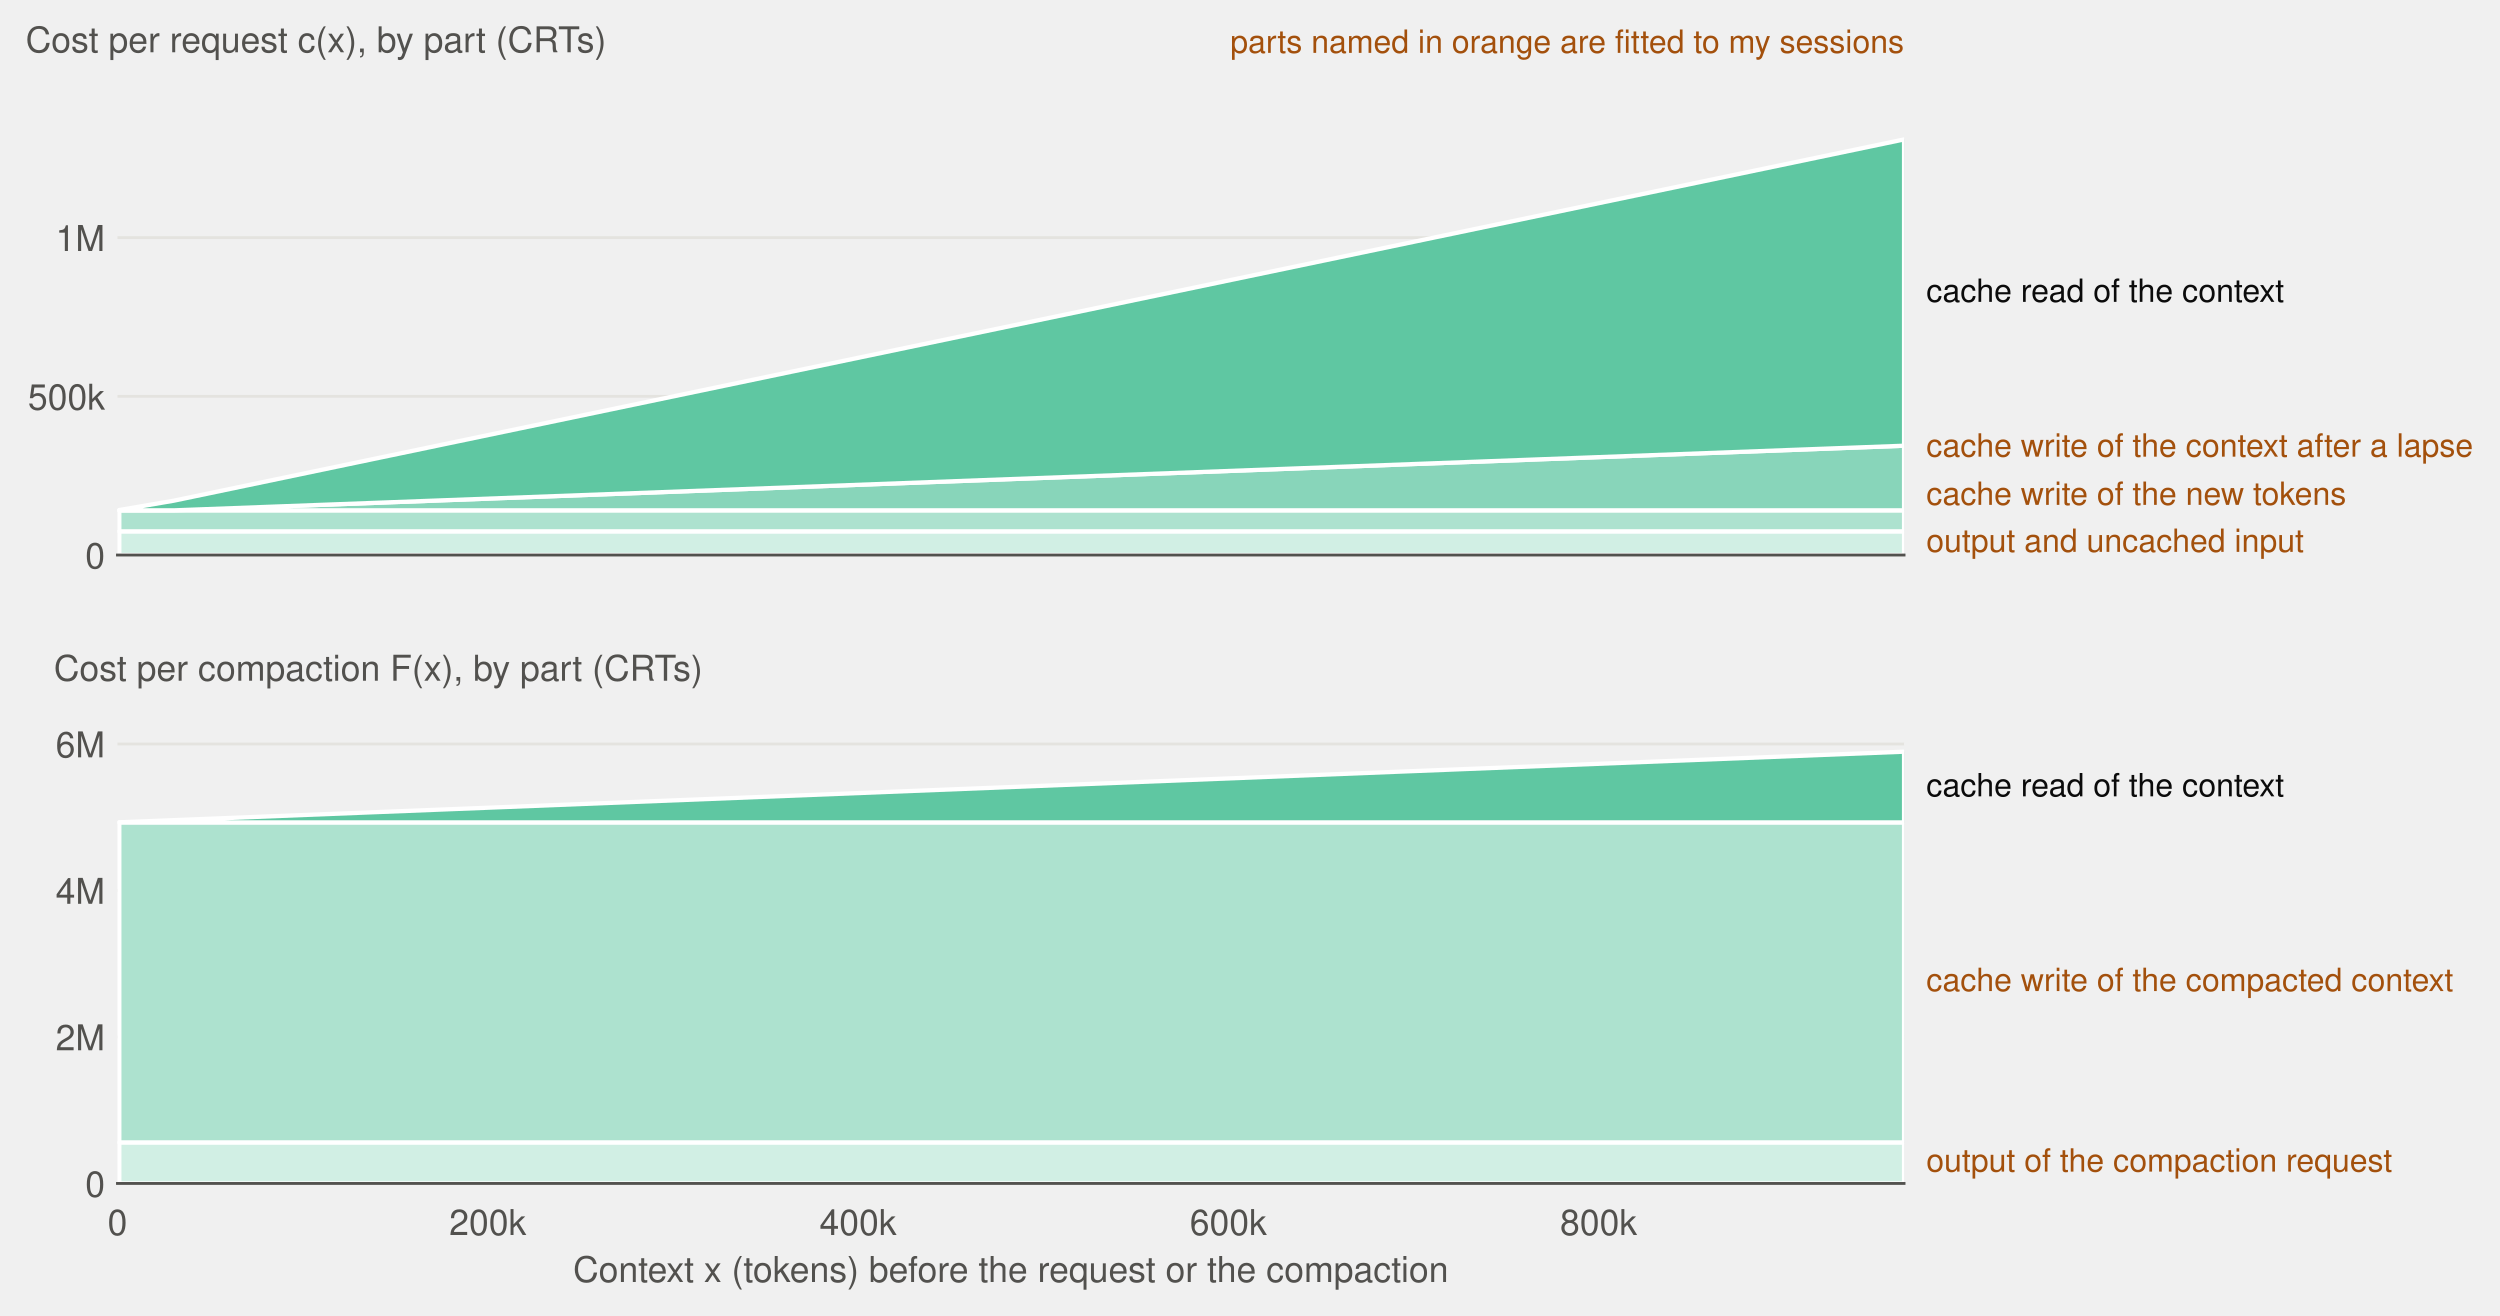
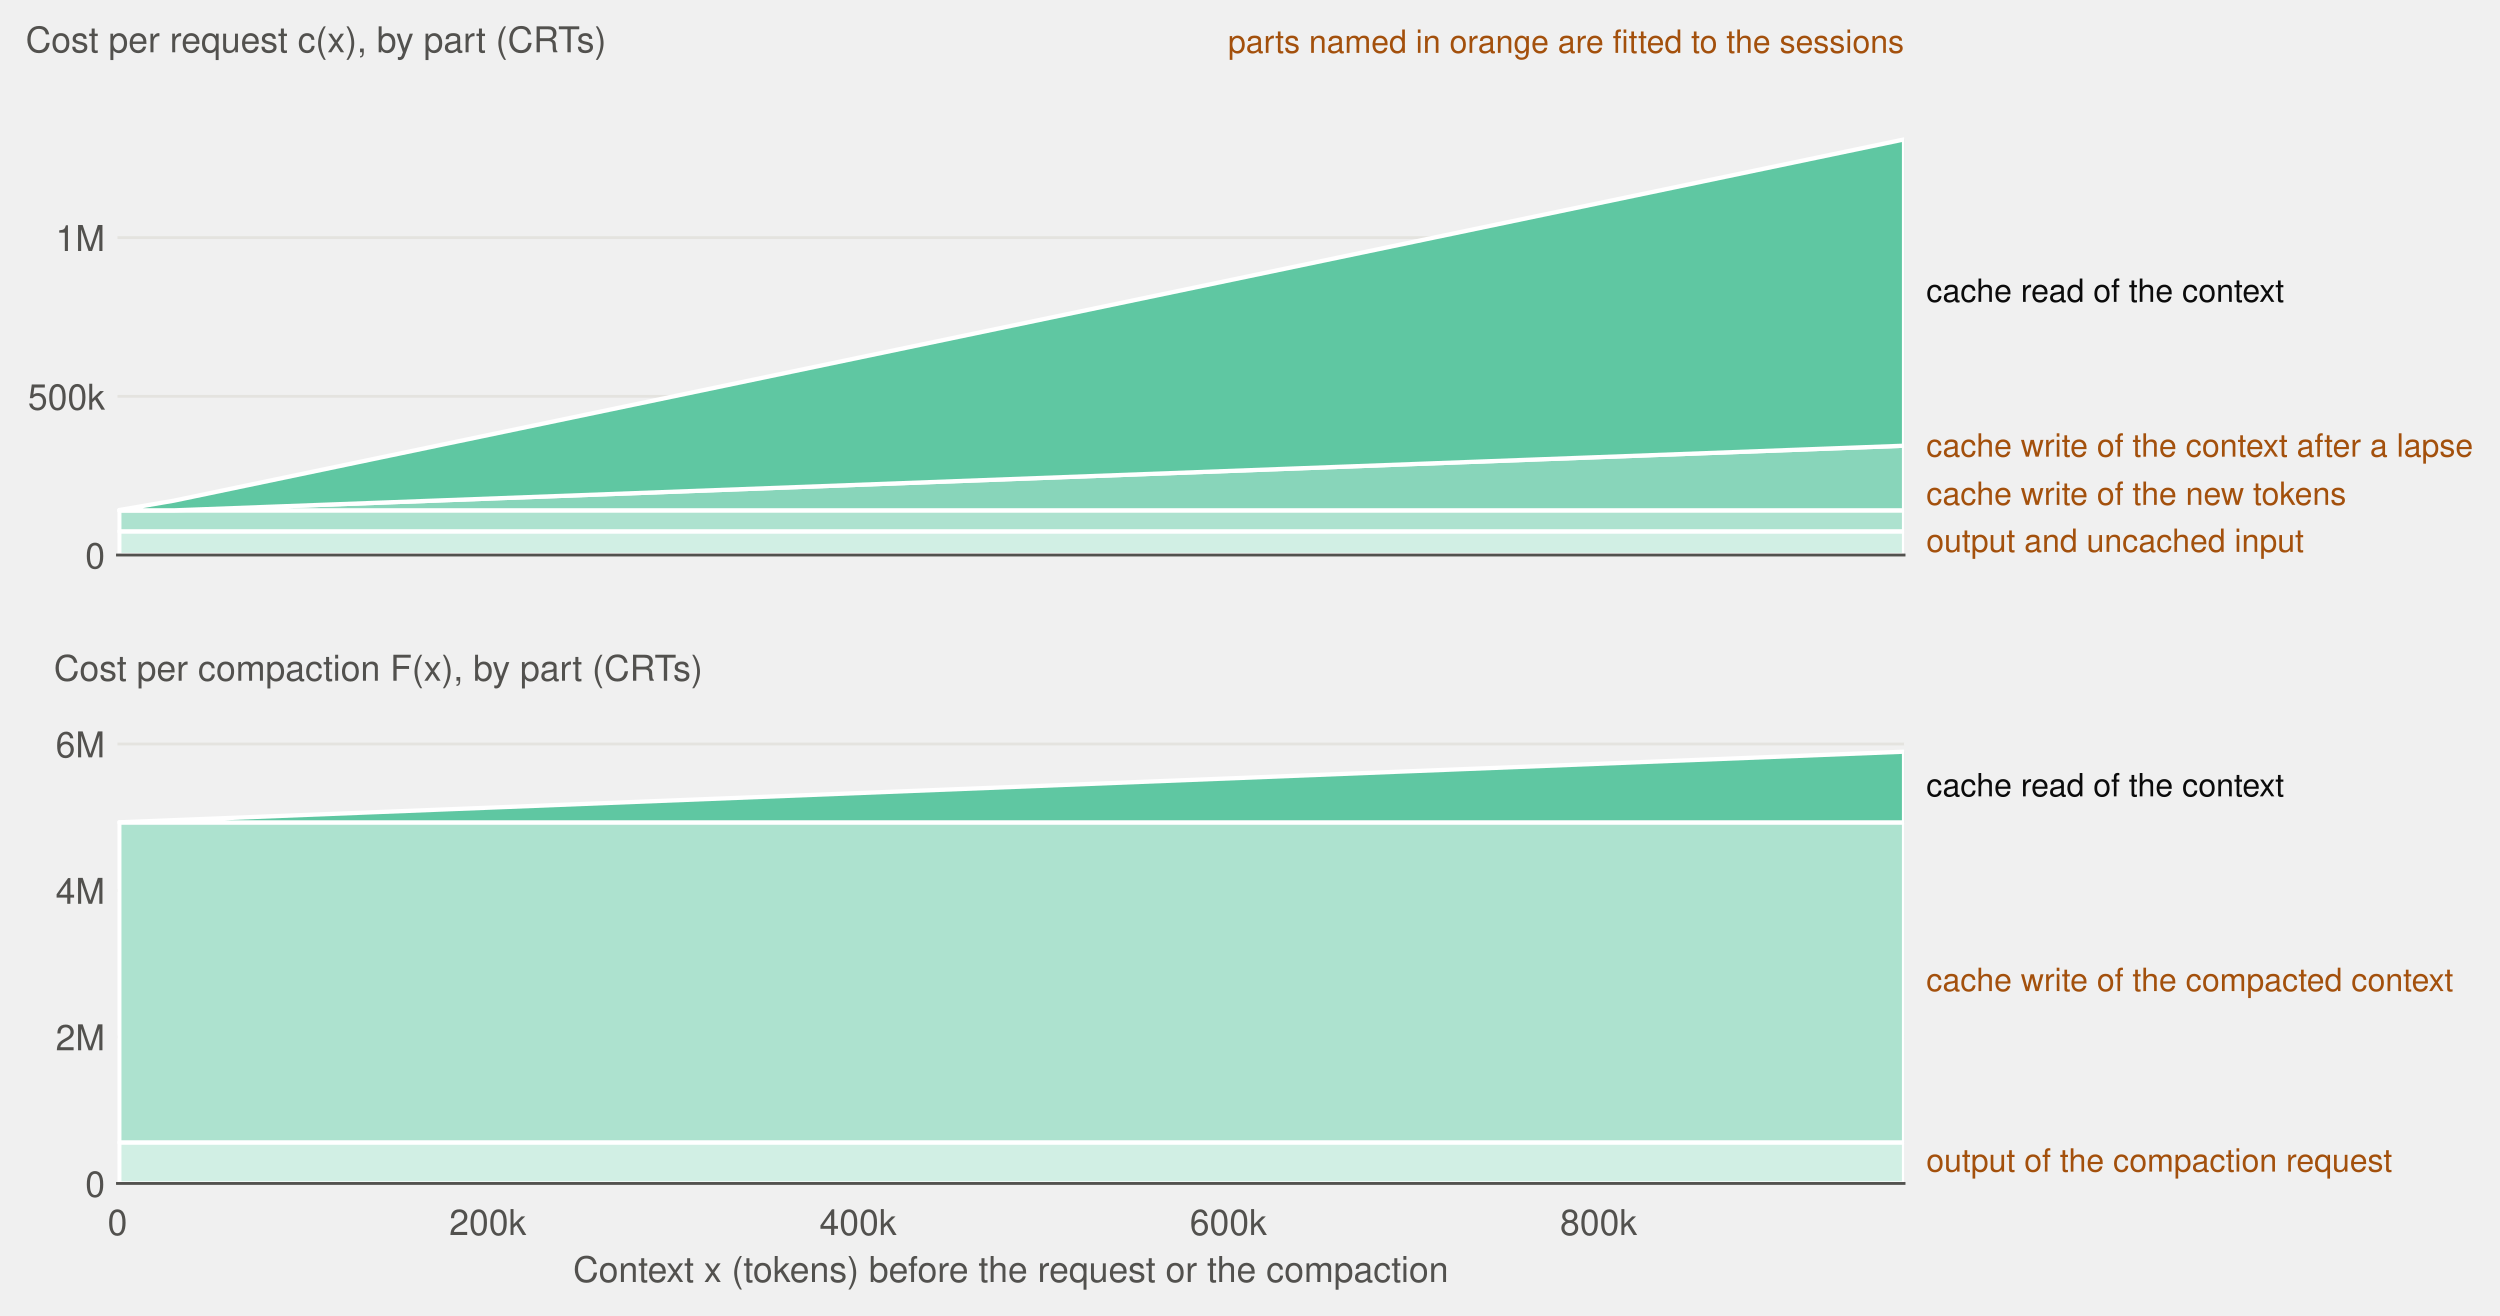
<svg xmlns="http://www.w3.org/2000/svg" xmlns:xlink="http://www.w3.org/1999/xlink" width="702.739pt" height="369.644pt" viewBox="0 0 702.739 369.644" version="1.1">
  <defs>
    <style type="text/css">*{stroke-linejoin: round; stroke-linecap: butt}</style>
  </defs>
  <g id="figure_1">
    <g id="patch_1">
      <path d="M 0 369.644  L 702.739 369.644  L 702.739 0  L 0 0  L 0 369.644  z " style="fill: none" />
    </g>
    <g id="axes_1">
      <g id="patch_2">
        <path d="M 33.02 156.017  L 535.22 156.017  L 535.22 22.197  L 33.02 22.197  L 33.02 156.017  z " style="fill: none" />
      </g>
      <g id="matplotlib.axis_1">
        <g id="xtick_1">
          <g id="line2d_1" />
        </g>
        <g id="xtick_2">
          <g id="line2d_2" />
        </g>
        <g id="xtick_3">
          <g id="line2d_3" />
        </g>
        <g id="xtick_4">
          <g id="line2d_4" />
        </g>
        <g id="xtick_5">
          <g id="line2d_5" />
        </g>
      </g>
      <g id="matplotlib.axis_2">
        <g id="ytick_1">
          <g id="line2d_6">
            <path d="M 33.02 156.017  L 535.22 156.017  " clip-path="url(#pb35b77650a)" style="fill: none; stroke: #e4e3df; stroke-width: 0.8; stroke-linecap: square" />
          </g>
          <g id="line2d_7" />
          <g id="text_1">
            <text style="font-size: 10px; font-family: 'Helvetica', 'Arial', 'DejaVu Sans'; text-anchor: end; fill: #52514e" x="29.52" y="159.767" transform="rotate(-0 29.52 159.7673)">0</text>
          </g>
        </g>
        <g id="ytick_2">
          <g id="line2d_8">
            <path d="M 33.02 111.41  L 535.22 111.41  " clip-path="url(#pb35b77650a)" style="fill: none; stroke: #e4e3df; stroke-width: 0.8; stroke-linecap: square" />
          </g>
          <g id="line2d_9" />
          <g id="text_2">
            <text style="font-size: 10px; font-family: 'Helvetica', 'Arial', 'DejaVu Sans'; text-anchor: end; fill: #52514e" x="29.52" y="115.16" transform="rotate(-0 29.52 115.1604)">500k</text>
          </g>
        </g>
        <g id="ytick_3">
          <g id="line2d_10">
            <path d="M 33.02 66.803  L 535.22 66.803  " clip-path="url(#pb35b77650a)" style="fill: none; stroke: #e4e3df; stroke-width: 0.8; stroke-linecap: square" />
          </g>
          <g id="line2d_11" />
          <g id="text_3">
            <text style="font-size: 10px; font-family: 'Helvetica', 'Arial', 'DejaVu Sans'; text-anchor: end; fill: #52514e" x="29.52" y="70.553" transform="rotate(-0 29.52 70.55347)">1M</text>
          </g>
        </g>
        <g id="text_4">
          <text style="font-size: 10px; font-family: 'Helvetica', 'Arial', 'DejaVu Sans'; text-anchor: start; fill: #52514e" x="7.2" y="14.7" transform="rotate(-0 7.2 14.7)">Cost per request c(x), by part (CRTs)</text>
        </g>
      </g>
      <g id="FillBetweenPolyCollection_1">
        <defs>
          <path id="m4edc5b7553" d="M 33.54 -220.285  L 33.54 -213.627  L 48.861 -213.627  L 107.162 -213.627  L 397.31 -213.627  L 535.22 -213.627  L 535.22 -220.285  L 535.22 -220.285  L 397.31 -220.285  L 107.162 -220.285  L 48.861 -220.285  L 33.54 -220.285  z " style="stroke: #ffffff; stroke-width: 1.2" />
        </defs>
        <g clip-path="url(#pb35b77650a)">
          <use xlink:href="#m4edc5b7553" x="0" y="369.644" style="fill: #d1efe4; stroke: #ffffff; stroke-width: 1.2" />
        </g>
      </g>
      <g id="FillBetweenPolyCollection_2">
        <defs>
          <path id="m023cc55c26" d="M 33.54 -226.188  L 33.54 -220.285  L 48.861 -220.285  L 107.162 -220.285  L 397.31 -220.285  L 535.22 -220.285  L 535.22 -226.188  L 535.22 -226.188  L 397.31 -226.188  L 107.162 -226.188  L 48.861 -226.188  L 33.54 -226.188  z " style="stroke: #ffffff; stroke-width: 1.2" />
        </defs>
        <g clip-path="url(#pb35b77650a)">
          <use xlink:href="#m023cc55c26" x="0" y="369.644" style="fill: #ade2cf; stroke: #ffffff; stroke-width: 1.2" />
        </g>
      </g>
      <g id="FillBetweenPolyCollection_3">
        <defs>
          <path id="m940abae665" d="M 33.54 -226.188  L 33.54 -226.188  L 48.861 -226.188  L 107.162 -226.188  L 397.31 -226.188  L 535.22 -226.188  L 535.22 -244.357  L 535.22 -244.357  L 397.31 -239.205  L 107.162 -228.366  L 48.861 -226.188  L 33.54 -226.188  z " style="stroke: #ffffff; stroke-width: 1.2" />
        </defs>
        <g clip-path="url(#pb35b77650a)">
          <use xlink:href="#m940abae665" x="0" y="369.644" style="fill: #88d5ba; stroke: #ffffff; stroke-width: 1.2" />
        </g>
      </g>
      <g id="FillBetweenPolyCollection_4">
        <defs>
          <path id="m625e6e46c0" d="M 33.54 -226.277  L 33.54 -226.188  L 48.861 -226.188  L 107.162 -228.366  L 397.31 -239.205  L 535.22 -244.357  L 535.22 -330.448  L 535.22 -330.448  L 397.31 -301.655  L 107.162 -241.076  L 48.861 -228.903  L 33.54 -226.277  z " style="stroke: #ffffff; stroke-width: 1.2" />
        </defs>
        <g clip-path="url(#pb35b77650a)">
          <use xlink:href="#m625e6e46c0" x="0" y="369.644" style="fill: #5fc7a2; stroke: #ffffff; stroke-width: 1.2" />
        </g>
      </g>
      <g id="patch_3">
        <path d="M 33.02 156.017  L 535.22 156.017  " style="fill: none; stroke: #52514e; stroke-width: 0.8; stroke-linejoin: miter; stroke-linecap: square" />
      </g>
      <g id="text_5">
        <text style="font-size: 9px; font-family: 'Helvetica', 'Arial', 'DejaVu Sans'; text-anchor: start; fill: #a3500c" x="541.465" y="155.125" transform="rotate(-0 541.465 155.1253)">output and uncached input</text>
      </g>
      <g id="text_6">
        <text style="font-size: 9px; font-family: 'Helvetica', 'Arial', 'DejaVu Sans'; text-anchor: start; fill: #a3500c" x="541.465" y="141.917" transform="rotate(-0 541.465 141.9166)">cache write of the new tokens</text>
      </g>
      <g id="text_7">
        <text style="font-size: 9px; font-family: 'Helvetica', 'Arial', 'DejaVu Sans'; text-anchor: start; fill: #a3500c" x="541.465" y="128.361" transform="rotate(-0 541.465 128.3612)">cache write of the context after a lapse</text>
      </g>
      <g id="text_8">
        <text style="font-size: 9px; font-family: 'Helvetica', 'Arial', 'DejaVu Sans'; text-anchor: start; fill: #0b0b0b" x="541.465" y="84.852" transform="rotate(-0 541.465 84.85201)">cache read of the context</text>
      </g>
      <g id="text_9">
-         <text style="font-size: 9px; font-family: 'Helvetica', 'Arial', 'DejaVu Sans'; text-anchor: end; fill: #a3500c" x="535.22" y="14.852" transform="rotate(-0 535.22 14.8525)">parts named in orange are fitted to my sessions</text>
+         <text style="font-size: 9px; font-family: 'Helvetica', 'Arial', 'DejaVu Sans'; text-anchor: end; fill: #a3500c" x="535.22" y="14.852" transform="rotate(-0 535.22 14.8525)">parts named in orange are fitted to the sessions</text>
      </g>
    </g>
    <g id="axes_2">
      <g id="patch_4">
        <path d="M 33.02 332.661  L 535.22 332.661  L 535.22 198.84  L 33.02 198.84  L 33.02 332.661  z " style="fill: none" />
      </g>
      <g id="matplotlib.axis_3">
        <g id="xtick_6">
          <g id="line2d_12" />
          <g id="text_10">
            <text style="font-size: 10px; font-family: 'Helvetica', 'Arial', 'DejaVu Sans'; text-anchor: middle; fill: #52514e" x="33.02" y="347.161" transform="rotate(-0 33.02 347.1606)">0</text>
          </g>
        </g>
        <g id="xtick_7">
          <g id="line2d_13" />
          <g id="text_11">
            <text style="font-size: 10px; font-family: 'Helvetica', 'Arial', 'DejaVu Sans'; text-anchor: middle; fill: #52514e" x="137.103" y="347.161" transform="rotate(-0 137.1029 347.1606)">200k</text>
          </g>
        </g>
        <g id="xtick_8">
          <g id="line2d_14" />
          <g id="text_12">
            <text style="font-size: 10px; font-family: 'Helvetica', 'Arial', 'DejaVu Sans'; text-anchor: middle; fill: #52514e" x="241.186" y="347.161" transform="rotate(-0 241.1858 347.1606)">400k</text>
          </g>
        </g>
        <g id="xtick_9">
          <g id="line2d_15" />
          <g id="text_13">
            <text style="font-size: 10px; font-family: 'Helvetica', 'Arial', 'DejaVu Sans'; text-anchor: middle; fill: #52514e" x="345.269" y="347.161" transform="rotate(-0 345.2687 347.1606)">600k</text>
          </g>
        </g>
        <g id="xtick_10">
          <g id="line2d_16" />
          <g id="text_14">
            <text style="font-size: 10px; font-family: 'Helvetica', 'Arial', 'DejaVu Sans'; text-anchor: middle; fill: #52514e" x="449.352" y="347.161" transform="rotate(-0 449.3516 347.1606)">800k</text>
          </g>
        </g>
        <g id="text_15">
          <text style="font-size: 10px; font-family: 'Helvetica', 'Arial', 'DejaVu Sans'; text-anchor: middle; fill: #52514e" x="284.12" y="360.36" transform="rotate(-0 284.12 360.3598)">Context x (tokens) before the request or the compaction</text>
        </g>
      </g>
      <g id="matplotlib.axis_4">
        <g id="ytick_4">
          <g id="line2d_17">
            <path d="M 33.02 332.661  L 535.22 332.661  " clip-path="url(#p0ae1b6fc11)" style="fill: none; stroke: #e4e3df; stroke-width: 0.8; stroke-linecap: square" />
          </g>
          <g id="line2d_18" />
          <g id="text_16">
            <text style="font-size: 10px; font-family: 'Helvetica', 'Arial', 'DejaVu Sans'; text-anchor: end; fill: #52514e" x="29.52" y="336.411" transform="rotate(-0 29.52 336.4106)">0</text>
          </g>
        </g>
        <g id="ytick_5">
          <g id="line2d_19">
            <path d="M 33.02 291.485  L 535.22 291.485  " clip-path="url(#p0ae1b6fc11)" style="fill: none; stroke: #e4e3df; stroke-width: 0.8; stroke-linecap: square" />
          </g>
          <g id="line2d_20" />
          <g id="text_17">
            <text style="font-size: 10px; font-family: 'Helvetica', 'Arial', 'DejaVu Sans'; text-anchor: end; fill: #52514e" x="29.52" y="295.235" transform="rotate(-0 29.52 295.235)">2M</text>
          </g>
        </g>
        <g id="ytick_6">
          <g id="line2d_21">
            <path d="M 33.02 250.309  L 535.22 250.309  " clip-path="url(#p0ae1b6fc11)" style="fill: none; stroke: #e4e3df; stroke-width: 0.8; stroke-linecap: square" />
          </g>
          <g id="line2d_22" />
          <g id="text_18">
            <text style="font-size: 10px; font-family: 'Helvetica', 'Arial', 'DejaVu Sans'; text-anchor: end; fill: #52514e" x="29.52" y="254.059" transform="rotate(-0 29.52 254.0594)">4M</text>
          </g>
        </g>
        <g id="ytick_7">
          <g id="line2d_23">
            <path d="M 33.02 209.134  L 535.22 209.134  " clip-path="url(#p0ae1b6fc11)" style="fill: none; stroke: #e4e3df; stroke-width: 0.8; stroke-linecap: square" />
          </g>
          <g id="line2d_24" />
          <g id="text_19">
            <text style="font-size: 10px; font-family: 'Helvetica', 'Arial', 'DejaVu Sans'; text-anchor: end; fill: #52514e" x="29.52" y="212.884" transform="rotate(-0 29.52 212.8838)">6M</text>
          </g>
        </g>
        <g id="text_20">
          <text style="font-size: 10px; font-family: 'Helvetica', 'Arial', 'DejaVu Sans'; text-anchor: start; fill: #52514e" x="15.12" y="191.343" transform="rotate(-0 15.12 191.3433)">Cost per compaction F(x), by part (CRTs)</text>
        </g>
      </g>
      <g id="FillBetweenPolyCollection_5">
        <defs>
          <path id="m300d00f673" d="M 33.54 -48.529  L 33.54 -36.984  L 48.861 -36.984  L 107.162 -36.984  L 397.31 -36.984  L 535.22 -36.984  L 535.22 -48.529  L 535.22 -48.529  L 397.31 -48.529  L 107.162 -48.529  L 48.861 -48.529  L 33.54 -48.529  z " style="stroke: #ffffff; stroke-width: 1.2" />
        </defs>
        <g clip-path="url(#p0ae1b6fc11)">
          <use xlink:href="#m300d00f673" x="0" y="369.644" style="fill: #d1efe4; stroke: #ffffff; stroke-width: 1.2" />
        </g>
      </g>
      <g id="FillBetweenPolyCollection_6">
        <defs>
          <path id="med76834272" d="M 33.54 -138.479  L 33.54 -48.529  L 48.861 -48.529  L 107.162 -48.529  L 397.31 -48.529  L 535.22 -48.529  L 535.22 -138.479  L 535.22 -138.479  L 397.31 -138.479  L 107.162 -138.479  L 48.861 -138.479  L 33.54 -138.479  z " style="stroke: #ffffff; stroke-width: 1.2" />
        </defs>
        <g clip-path="url(#p0ae1b6fc11)">
          <use xlink:href="#med76834272" x="0" y="369.644" style="fill: #ade2cf; stroke: #ffffff; stroke-width: 1.2" />
        </g>
      </g>
      <g id="FillBetweenPolyCollection_7">
        <defs>
          <path id="mf8017d0548" d="M 33.54 -138.499  L 33.54 -138.479  L 48.861 -138.479  L 107.162 -138.479  L 397.31 -138.479  L 535.22 -138.479  L 535.22 -158.346  L 535.22 -158.346  L 397.31 -152.89  L 107.162 -141.412  L 48.861 -139.106  L 33.54 -138.499  z " style="stroke: #ffffff; stroke-width: 1.2" />
        </defs>
        <g clip-path="url(#p0ae1b6fc11)">
          <use xlink:href="#mf8017d0548" x="0" y="369.644" style="fill: #5fc7a2; stroke: #ffffff; stroke-width: 1.2" />
        </g>
      </g>
      <g id="patch_5">
        <path d="M 33.02 332.661  L 535.22 332.661  " style="fill: none; stroke: #52514e; stroke-width: 0.8; stroke-linejoin: miter; stroke-linecap: square" />
      </g>
      <g id="text_21">
        <text style="font-size: 9px; font-family: 'Helvetica', 'Arial', 'DejaVu Sans'; text-anchor: start; fill: #a3500c" x="541.465" y="329.325" transform="rotate(-0 541.465 329.3251)">output of the compaction request</text>
      </g>
      <g id="text_22">
        <text style="font-size: 9px; font-family: 'Helvetica', 'Arial', 'DejaVu Sans'; text-anchor: start; fill: #a3500c" x="541.465" y="278.577" transform="rotate(-0 541.465 278.5774)">cache write of the compacted context</text>
      </g>
      <g id="text_23">
        <text style="font-size: 9px; font-family: 'Helvetica', 'Arial', 'DejaVu Sans'; text-anchor: start; fill: #0b0b0b" x="541.465" y="223.842" transform="rotate(-0 541.465 223.8421)">cache read of the context</text>
      </g>
    </g>
  </g>
  <defs>
    <clipPath id="pb35b77650a">
      <rect x="33.02" y="22.197" width="502.2" height="133.821" />
    </clipPath>
    <clipPath id="p0ae1b6fc11">
      <rect x="33.02" y="198.84" width="502.2" height="133.821" />
    </clipPath>
  </defs>
</svg>
